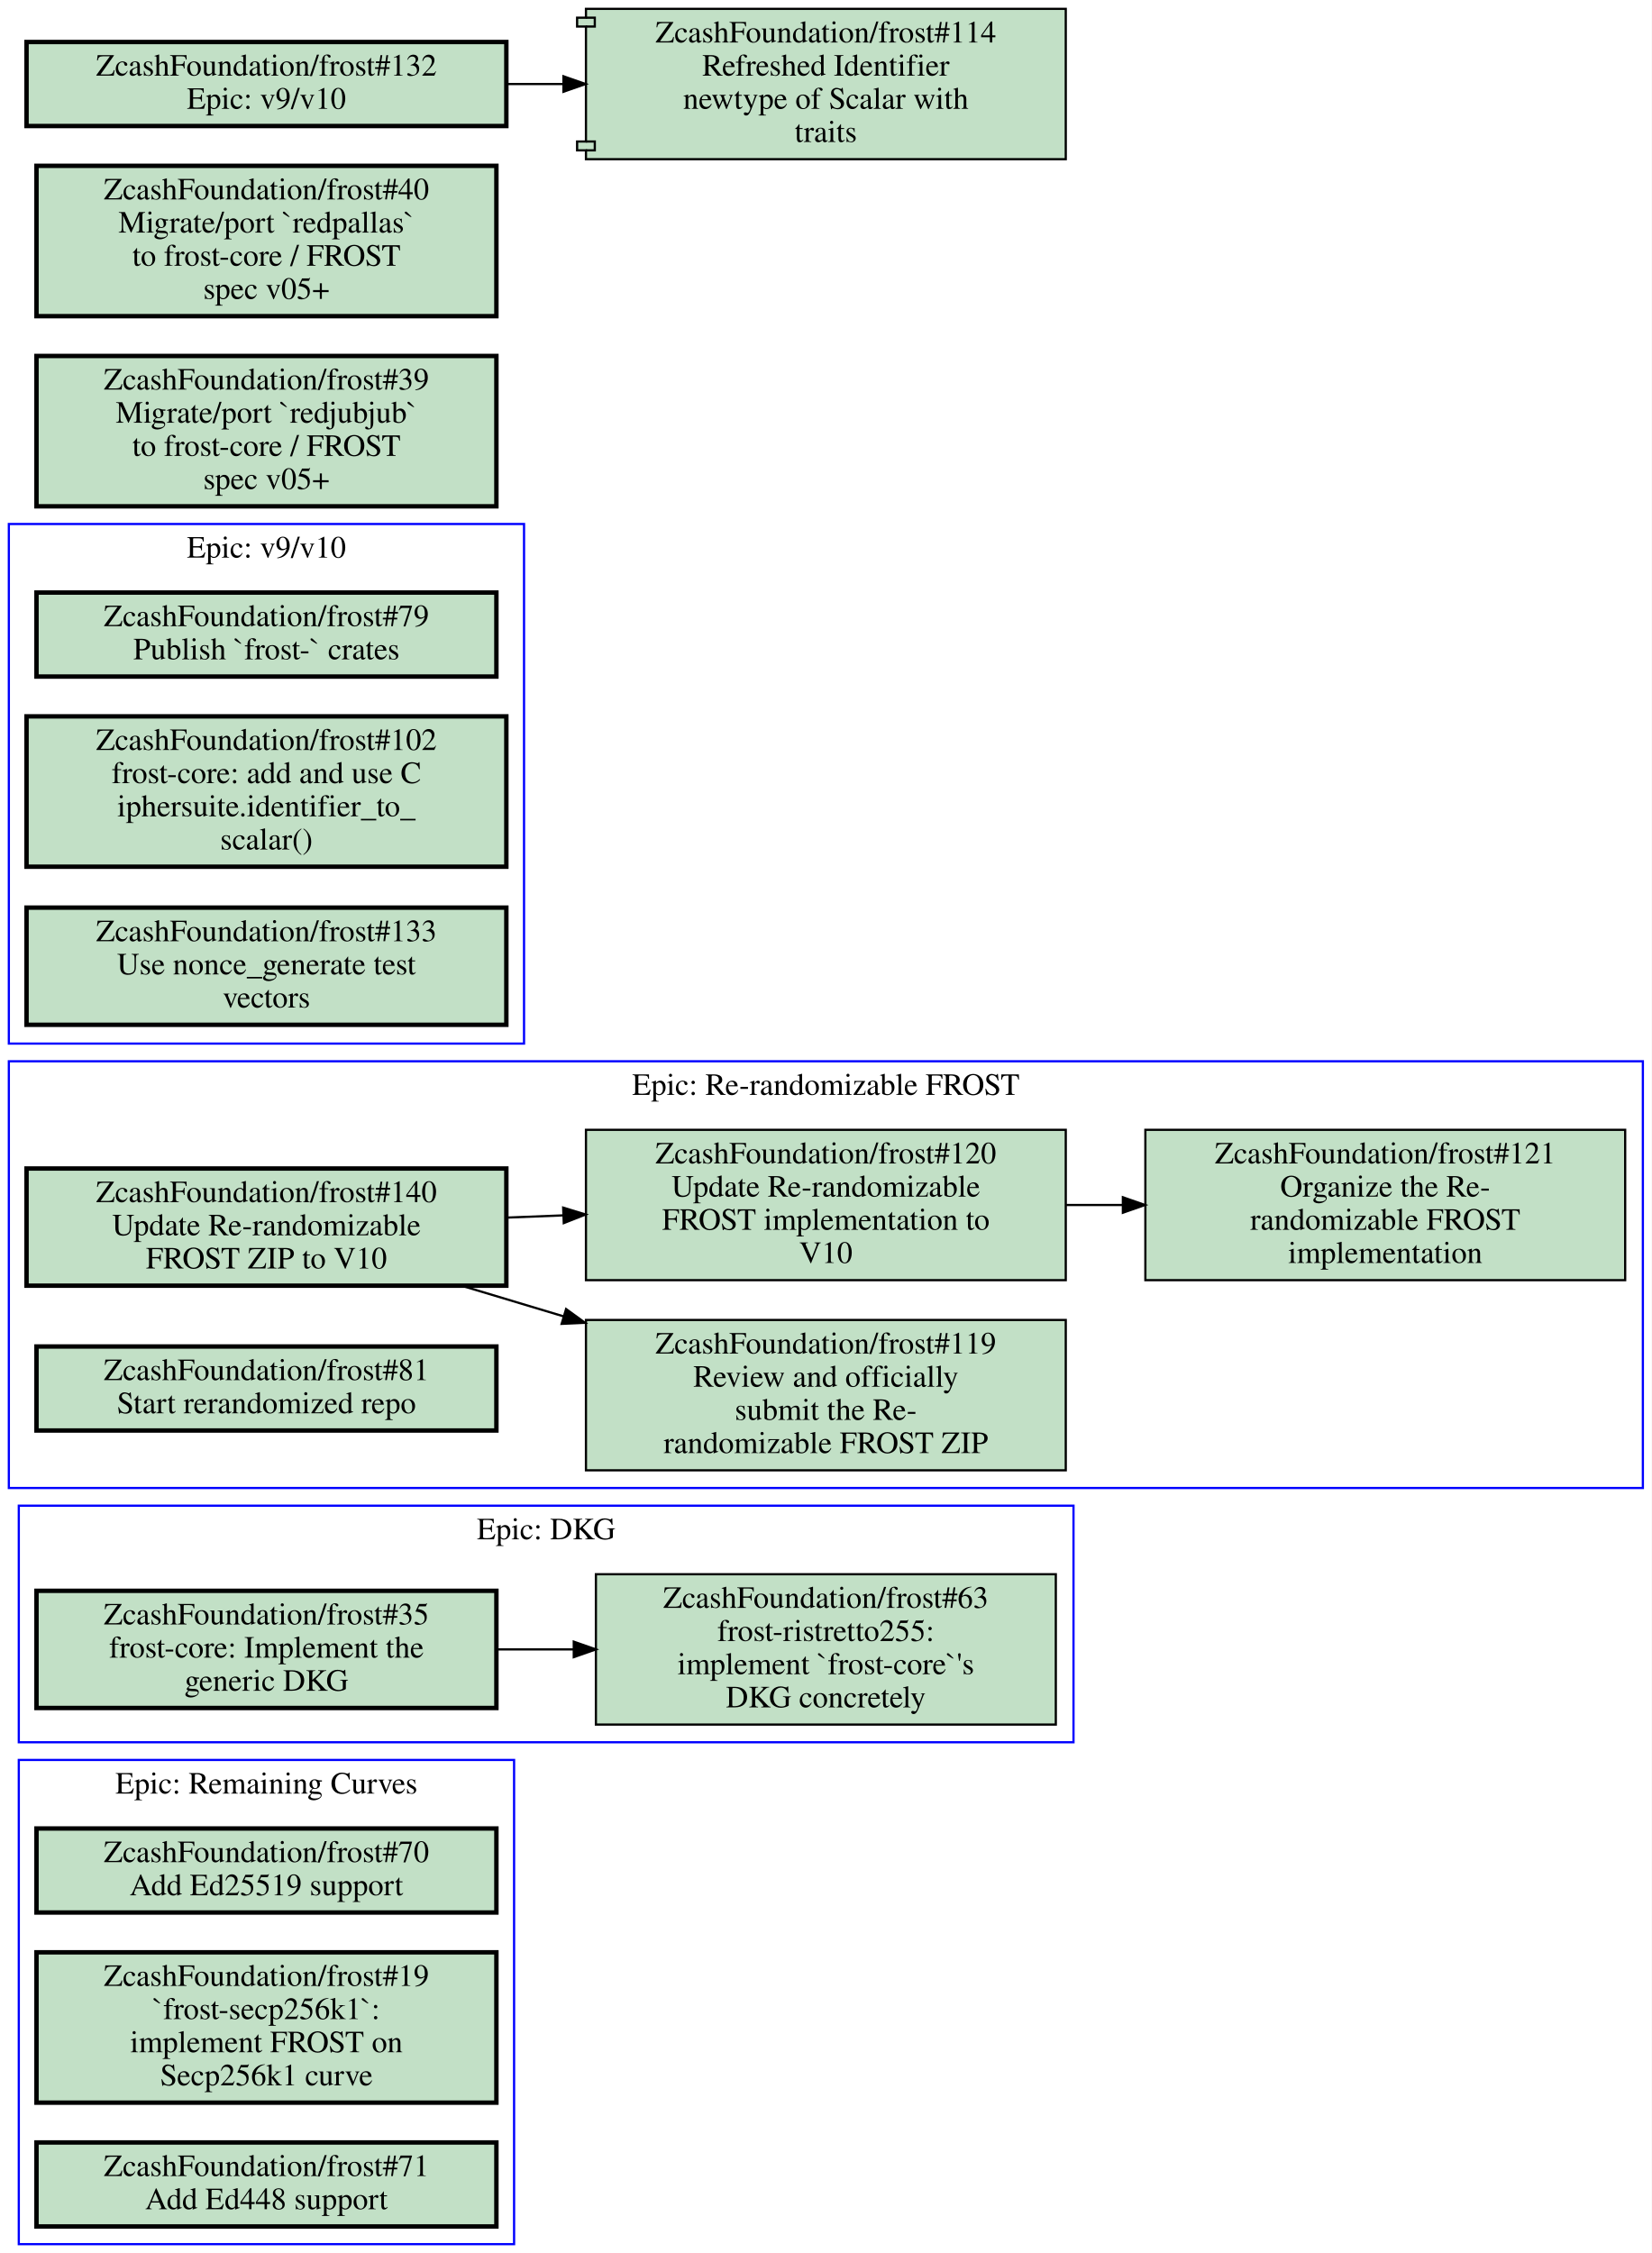
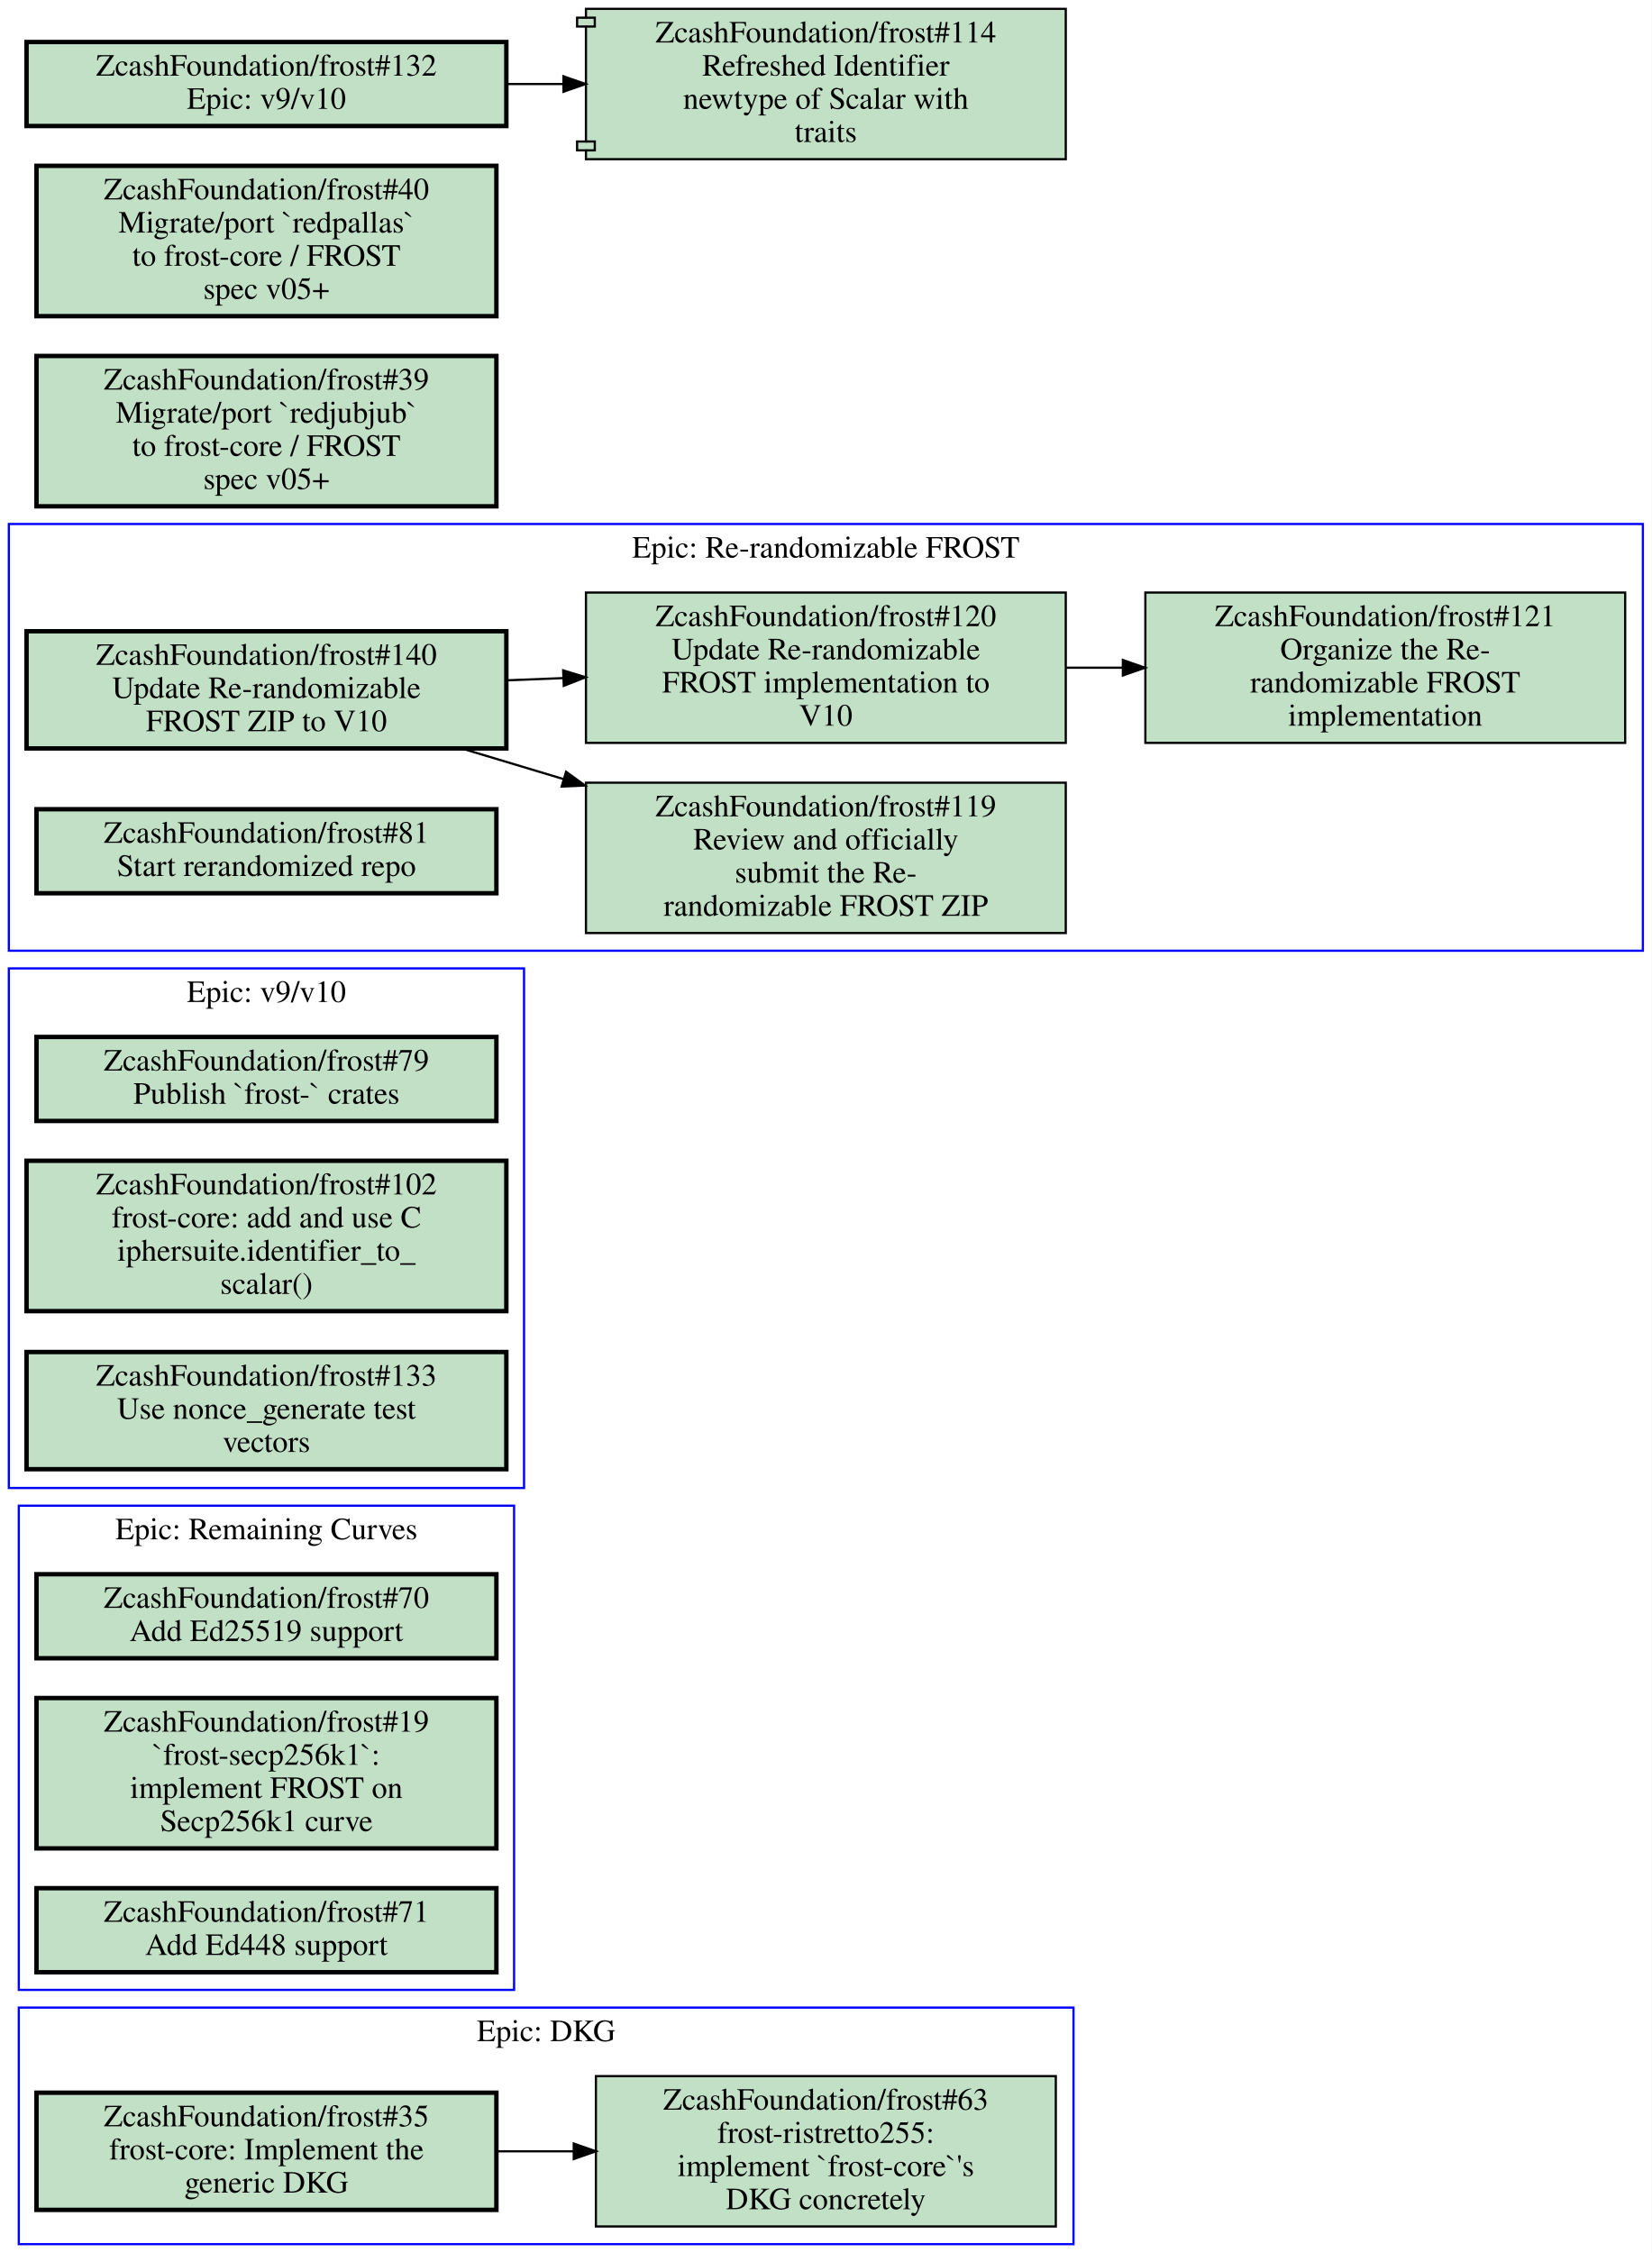
<svg xmlns="http://www.w3.org/2000/svg" xmlns:xlink="http://www.w3.org/1999/xlink" width="747pt" height="1019pt" viewBox="0.00 0.00 747.00 1019.00">
  <g id="graph0" class="graph" transform="scale(1 1) rotate(0) translate(4 1015)">
    <polygon fill="#ffffff" stroke="transparent" points="-4,4 -4,-1015 743,-1015 743,4 -4,4" />
    <g id="clust1" class="cluster">
-       <polygon fill="none" stroke="#0000ff" points="4.5,0 4.5,-219 228.5,-219 228.5,0 4.5,0" />
-       <text text-anchor="middle" x="116.5" y="-203.8" font-family="Times,serif" font-size="14.00" fill="#000000">Epic: Remaining Curves</text>
+       <polygon fill="none" stroke="#0000ff" points="4.5,-115 4.5,-334 228.5,-334 228.5,-115 4.5,-115" />
+       <text text-anchor="middle" x="116.5" y="-318.8" font-family="Times,serif" font-size="14.00" fill="#000000">Epic: Remaining Curves</text>
    </g>
    <g id="clust2" class="cluster">
-       <polygon fill="none" stroke="#0000ff" points="4.5,-227 4.5,-334 481.5,-334 481.5,-227 4.5,-227" />
-       <text text-anchor="middle" x="243" y="-318.8" font-family="Times,serif" font-size="14.00" fill="#000000">Epic: DKG</text>
+       <polygon fill="none" stroke="#0000ff" points="4.5,0 4.5,-107 481.5,-107 481.5,0 4.5,0" />
+       <text text-anchor="middle" x="243" y="-91.8" font-family="Times,serif" font-size="14.00" fill="#000000">Epic: DKG</text>
    </g>
    <g id="clust3" class="cluster">
-       <polygon fill="none" stroke="#0000ff" points="0,-342 0,-535 739,-535 739,-342 0,-342" />
-       <text text-anchor="middle" x="369.5" y="-519.8" font-family="Times,serif" font-size="14.00" fill="#000000">Epic: Re-randomizable FROST</text>
+       <polygon fill="none" stroke="#0000ff" points="0,-342 0,-577 233,-577 233,-342 0,-342" />
+       <text text-anchor="middle" x="116.5" y="-561.8" font-family="Times,serif" font-size="14.00" fill="#000000">Epic: v9/v10</text>
    </g>
    <g id="clust4" class="cluster">
-       <polygon fill="none" stroke="#0000ff" points="0,-543 0,-778 233,-778 233,-543 0,-543" />
-       <text text-anchor="middle" x="116.5" y="-762.8" font-family="Times,serif" font-size="14.00" fill="#000000">Epic: v9/v10</text>
+       <polygon fill="none" stroke="#0000ff" points="0,-585 0,-778 739,-778 739,-585 0,-585" />
+       <text text-anchor="middle" x="369.5" y="-762.8" font-family="Times,serif" font-size="14.00" fill="#000000">Epic: Re-randomizable FROST</text>
    </g>
    <g id="node1" class="node open">
      <g id="a_node1">
        <a xlink:href="https://github.com/ZcashFoundation/frost/issues/70" xlink:title="ZcashFoundation/frost#70&#10;Add Ed25519 support" target="_blank">
-           <polygon fill="#c2e0c6" stroke="#000000" stroke-width="2" points="220.5,-188 12.5,-188 12.5,-150 220.5,-150 220.5,-188" />
-           <text text-anchor="middle" x="116.5" y="-172.8" font-family="Times,serif" font-size="14.00" fill="#000000">ZcashFoundation/frost#70</text>
-           <text text-anchor="middle" x="116.5" y="-157.8" font-family="Times,serif" font-size="14.00" fill="#000000">Add Ed25519 support</text>
+           <polygon fill="#c2e0c6" stroke="#000000" stroke-width="2" points="220.5,-303 12.5,-303 12.5,-265 220.5,-265 220.5,-303" />
+           <text text-anchor="middle" x="116.5" y="-287.8" font-family="Times,serif" font-size="14.00" fill="#000000">ZcashFoundation/frost#70</text>
+           <text text-anchor="middle" x="116.5" y="-272.8" font-family="Times,serif" font-size="14.00" fill="#000000">Add Ed25519 support</text>
        </a>
      </g>
    </g>
    <g id="node2" class="node open">
      <g id="a_node2">
        <a xlink:href="https://github.com/ZcashFoundation/frost/issues/19" xlink:title="ZcashFoundation/frost#19&#10;`frost-secp256k1`:&#10;implement FROST on&#10;Secp256k1 curve" target="_blank">
-           <polygon fill="#c2e0c6" stroke="#000000" stroke-width="2" points="220.5,-132 12.5,-132 12.5,-64 220.5,-64 220.5,-132" />
-           <text text-anchor="middle" x="116.5" y="-116.8" font-family="Times,serif" font-size="14.00" fill="#000000">ZcashFoundation/frost#19</text>
-           <text text-anchor="middle" x="116.5" y="-101.8" font-family="Times,serif" font-size="14.00" fill="#000000">`frost-secp256k1`:</text>
-           <text text-anchor="middle" x="116.5" y="-86.8" font-family="Times,serif" font-size="14.00" fill="#000000">implement FROST on</text>
-           <text text-anchor="middle" x="116.5" y="-71.8" font-family="Times,serif" font-size="14.00" fill="#000000">Secp256k1 curve</text>
+           <polygon fill="#c2e0c6" stroke="#000000" stroke-width="2" points="220.5,-247 12.5,-247 12.5,-179 220.5,-179 220.5,-247" />
+           <text text-anchor="middle" x="116.5" y="-231.8" font-family="Times,serif" font-size="14.00" fill="#000000">ZcashFoundation/frost#19</text>
+           <text text-anchor="middle" x="116.5" y="-216.8" font-family="Times,serif" font-size="14.00" fill="#000000">`frost-secp256k1`:</text>
+           <text text-anchor="middle" x="116.5" y="-201.8" font-family="Times,serif" font-size="14.00" fill="#000000">implement FROST on</text>
+           <text text-anchor="middle" x="116.5" y="-186.8" font-family="Times,serif" font-size="14.00" fill="#000000">Secp256k1 curve</text>
        </a>
      </g>
    </g>
    <g id="node3" class="node open">
      <g id="a_node3">
        <a xlink:href="https://github.com/ZcashFoundation/frost/issues/71" xlink:title="ZcashFoundation/frost#71&#10;Add Ed448 support" target="_blank">
-           <polygon fill="#c2e0c6" stroke="#000000" stroke-width="2" points="220.5,-46 12.5,-46 12.5,-8 220.5,-8 220.5,-46" />
-           <text text-anchor="middle" x="116.5" y="-30.8" font-family="Times,serif" font-size="14.00" fill="#000000">ZcashFoundation/frost#71</text>
-           <text text-anchor="middle" x="116.5" y="-15.8" font-family="Times,serif" font-size="14.00" fill="#000000">Add Ed448 support</text>
+           <polygon fill="#c2e0c6" stroke="#000000" stroke-width="2" points="220.5,-161 12.5,-161 12.5,-123 220.5,-123 220.5,-161" />
+           <text text-anchor="middle" x="116.5" y="-145.8" font-family="Times,serif" font-size="14.00" fill="#000000">ZcashFoundation/frost#71</text>
+           <text text-anchor="middle" x="116.5" y="-130.8" font-family="Times,serif" font-size="14.00" fill="#000000">Add Ed448 support</text>
        </a>
      </g>
    </g>
    <g id="node4" class="node open">
      <g id="a_node4">
        <a xlink:href="https://github.com/ZcashFoundation/frost/issues/35" xlink:title="ZcashFoundation/frost#35&#10;frost-core: Implement the&#10;generic DKG" target="_blank">
-           <polygon fill="#c2e0c6" stroke="#000000" stroke-width="2" points="220.5,-295.5 12.5,-295.5 12.5,-242.5 220.5,-242.5 220.5,-295.5" />
-           <text text-anchor="middle" x="116.5" y="-280.3" font-family="Times,serif" font-size="14.00" fill="#000000">ZcashFoundation/frost#35</text>
-           <text text-anchor="middle" x="116.5" y="-265.3" font-family="Times,serif" font-size="14.00" fill="#000000">frost-core: Implement the</text>
-           <text text-anchor="middle" x="116.5" y="-250.3" font-family="Times,serif" font-size="14.00" fill="#000000">generic DKG</text>
+           <polygon fill="#c2e0c6" stroke="#000000" stroke-width="2" points="220.5,-68.5 12.5,-68.5 12.5,-15.5 220.5,-15.5 220.5,-68.5" />
+           <text text-anchor="middle" x="116.5" y="-53.3" font-family="Times,serif" font-size="14.00" fill="#000000">ZcashFoundation/frost#35</text>
+           <text text-anchor="middle" x="116.5" y="-38.3" font-family="Times,serif" font-size="14.00" fill="#000000">frost-core: Implement the</text>
+           <text text-anchor="middle" x="116.5" y="-23.3" font-family="Times,serif" font-size="14.00" fill="#000000">generic DKG</text>
        </a>
      </g>
    </g>
    <g id="node5" class="node open">
      <g id="a_node5">
        <a xlink:href="https://github.com/ZcashFoundation/frost/issues/63" xlink:title="ZcashFoundation/frost#63&#10;frost-ristretto255:&#10;implement `frost-core`'s&#10;DKG concretely" target="_blank">
-           <polygon fill="#c2e0c6" stroke="#000000" points="473.5,-303 265.5,-303 265.5,-235 473.5,-235 473.5,-303" />
-           <text text-anchor="middle" x="369.5" y="-287.8" font-family="Times,serif" font-size="14.00" fill="#000000">ZcashFoundation/frost#63</text>
-           <text text-anchor="middle" x="369.5" y="-272.8" font-family="Times,serif" font-size="14.00" fill="#000000">frost-ristretto255:</text>
-           <text text-anchor="middle" x="369.5" y="-257.8" font-family="Times,serif" font-size="14.00" fill="#000000">implement `frost-core`'s</text>
-           <text text-anchor="middle" x="369.5" y="-242.8" font-family="Times,serif" font-size="14.00" fill="#000000">DKG concretely</text>
+           <polygon fill="#c2e0c6" stroke="#000000" points="473.5,-76 265.5,-76 265.5,-8 473.5,-8 473.5,-76" />
+           <text text-anchor="middle" x="369.5" y="-60.8" font-family="Times,serif" font-size="14.00" fill="#000000">ZcashFoundation/frost#63</text>
+           <text text-anchor="middle" x="369.5" y="-45.8" font-family="Times,serif" font-size="14.00" fill="#000000">frost-ristretto255:</text>
+           <text text-anchor="middle" x="369.5" y="-30.8" font-family="Times,serif" font-size="14.00" fill="#000000">implement `frost-core`'s</text>
+           <text text-anchor="middle" x="369.5" y="-15.8" font-family="Times,serif" font-size="14.00" fill="#000000">DKG concretely</text>
        </a>
      </g>
    </g>
    <g id="edge1" class="edge">
-       <path fill="none" stroke="#000000" d="M220.5,-269C231.99,-269 243.74,-269 255.34,-269" />
-       <polygon fill="#000000" stroke="#000000" points="255.49,-272.5 265.49,-269 255.49,-265.5 255.49,-272.5" />
+       <path fill="none" stroke="#000000" d="M220.5,-42C231.99,-42 243.74,-42 255.34,-42" />
+       <polygon fill="#000000" stroke="#000000" points="255.49,-45.5 265.49,-42 255.49,-38.5 255.49,-45.5" />
    </g>
    <g id="node6" class="node open">
      <g id="a_node6">
-         <a xlink:href="https://github.com/ZcashFoundation/frost/issues/119" xlink:title="ZcashFoundation/frost#119&#10;Review and officially&#10;submit the Re-&#10;randomizable FROST ZIP" target="_blank">
-           <polygon fill="#c2e0c6" stroke="#000000" points="478,-418 261,-418 261,-350 478,-350 478,-418" />
-           <text text-anchor="middle" x="369.5" y="-402.8" font-family="Times,serif" font-size="14.00" fill="#000000">ZcashFoundation/frost#119</text>
-           <text text-anchor="middle" x="369.5" y="-387.8" font-family="Times,serif" font-size="14.00" fill="#000000">Review and officially</text>
-           <text text-anchor="middle" x="369.5" y="-372.8" font-family="Times,serif" font-size="14.00" fill="#000000">submit the Re-</text>
-           <text text-anchor="middle" x="369.5" y="-357.8" font-family="Times,serif" font-size="14.00" fill="#000000">randomizable FROST ZIP</text>
+         <a xlink:href="https://github.com/ZcashFoundation/frost/issues/79" xlink:title="ZcashFoundation/frost#79&#10;Publish `frost-` crates" target="_blank">
+           <polygon fill="#c2e0c6" stroke="#000000" stroke-width="2" points="220.5,-546 12.5,-546 12.5,-508 220.5,-508 220.5,-546" />
+           <text text-anchor="middle" x="116.5" y="-530.8" font-family="Times,serif" font-size="14.00" fill="#000000">ZcashFoundation/frost#79</text>
+           <text text-anchor="middle" x="116.5" y="-515.8" font-family="Times,serif" font-size="14.00" fill="#000000">Publish `frost-` crates</text>
        </a>
      </g>
    </g>
    <g id="node7" class="node open">
      <g id="a_node7">
-         <a xlink:href="https://github.com/ZcashFoundation/frost/issues/120" xlink:title="ZcashFoundation/frost#120&#10;Update Re-randomizable&#10;FROST implementation to&#10;V10" target="_blank">
-           <polygon fill="#c2e0c6" stroke="#000000" points="478,-504 261,-504 261,-436 478,-436 478,-504" />
-           <text text-anchor="middle" x="369.5" y="-488.8" font-family="Times,serif" font-size="14.00" fill="#000000">ZcashFoundation/frost#120</text>
-           <text text-anchor="middle" x="369.5" y="-473.8" font-family="Times,serif" font-size="14.00" fill="#000000">Update Re-randomizable</text>
-           <text text-anchor="middle" x="369.5" y="-458.8" font-family="Times,serif" font-size="14.00" fill="#000000">FROST implementation to</text>
-           <text text-anchor="middle" x="369.5" y="-443.8" font-family="Times,serif" font-size="14.00" fill="#000000">V10</text>
+         <a xlink:href="https://github.com/ZcashFoundation/frost/issues/102" xlink:title="ZcashFoundation/frost#102&#10;frost-core: add and use C&#10;iphersuite.identifier_to_&#10;scalar()" target="_blank">
+           <polygon fill="#c2e0c6" stroke="#000000" stroke-width="2" points="225,-490 8,-490 8,-422 225,-422 225,-490" />
+           <text text-anchor="middle" x="116.5" y="-474.8" font-family="Times,serif" font-size="14.00" fill="#000000">ZcashFoundation/frost#102</text>
+           <text text-anchor="middle" x="116.5" y="-459.8" font-family="Times,serif" font-size="14.00" fill="#000000">frost-core: add and use C</text>
+           <text text-anchor="middle" x="116.5" y="-444.8" font-family="Times,serif" font-size="14.00" fill="#000000">iphersuite.identifier_to_</text>
+           <text text-anchor="middle" x="116.5" y="-429.8" font-family="Times,serif" font-size="14.00" fill="#000000">scalar()</text>
        </a>
      </g>
    </g>
    <g id="node8" class="node open">
      <g id="a_node8">
-         <a xlink:href="https://github.com/ZcashFoundation/frost/issues/121" xlink:title="ZcashFoundation/frost#121&#10;Organize the Re-&#10;randomizable FROST&#10;implementation" target="_blank">
-           <polygon fill="#c2e0c6" stroke="#000000" points="731,-504 514,-504 514,-436 731,-436 731,-504" />
-           <text text-anchor="middle" x="622.5" y="-488.8" font-family="Times,serif" font-size="14.00" fill="#000000">ZcashFoundation/frost#121</text>
-           <text text-anchor="middle" x="622.5" y="-473.8" font-family="Times,serif" font-size="14.00" fill="#000000">Organize the Re-</text>
-           <text text-anchor="middle" x="622.5" y="-458.8" font-family="Times,serif" font-size="14.00" fill="#000000">randomizable FROST</text>
-           <text text-anchor="middle" x="622.5" y="-443.8" font-family="Times,serif" font-size="14.00" fill="#000000">implementation</text>
-         </a>
-       </g>
-     </g>
-     <g id="edge2" class="edge">
-       <path fill="none" stroke="#000000" d="M478.26,-470C486.64,-470 495.13,-470 503.57,-470" />
-       <polygon fill="#000000" stroke="#000000" points="503.83,-473.5 513.83,-470 503.83,-466.5 503.83,-473.5" />
+         <a xlink:href="https://github.com/ZcashFoundation/frost/issues/133" xlink:title="ZcashFoundation/frost#133&#10;Use nonce_generate test&#10;vectors" target="_blank">
+           <polygon fill="#c2e0c6" stroke="#000000" stroke-width="2" points="225,-403.5 8,-403.5 8,-350.5 225,-350.5 225,-403.5" />
+           <text text-anchor="middle" x="116.5" y="-388.3" font-family="Times,serif" font-size="14.00" fill="#000000">ZcashFoundation/frost#133</text>
+           <text text-anchor="middle" x="116.5" y="-373.3" font-family="Times,serif" font-size="14.00" fill="#000000">Use nonce_generate test</text>
+           <text text-anchor="middle" x="116.5" y="-358.3" font-family="Times,serif" font-size="14.00" fill="#000000">vectors</text>
+         </a>
+       </g>
    </g>
    <g id="node9" class="node open">
      <g id="a_node9">
-         <a xlink:href="https://github.com/ZcashFoundation/frost/issues/140" xlink:title="ZcashFoundation/frost#140&#10;Update Re-randomizable&#10;FROST ZIP to V10" target="_blank">
-           <polygon fill="#c2e0c6" stroke="#000000" stroke-width="2" points="225,-486.5 8,-486.5 8,-433.5 225,-433.5 225,-486.5" />
-           <text text-anchor="middle" x="116.5" y="-471.3" font-family="Times,serif" font-size="14.00" fill="#000000">ZcashFoundation/frost#140</text>
-           <text text-anchor="middle" x="116.5" y="-456.3" font-family="Times,serif" font-size="14.00" fill="#000000">Update Re-randomizable</text>
-           <text text-anchor="middle" x="116.5" y="-441.3" font-family="Times,serif" font-size="14.00" fill="#000000">FROST ZIP to V10</text>
-         </a>
-       </g>
-     </g>
-     <g id="edge3" class="edge">
-       <path fill="none" stroke="#000000" d="M204.99,-433.42C219.86,-428.95 235.5,-424.25 250.98,-419.6" />
-       <polygon fill="#000000" stroke="#000000" points="252.016,-422.943 260.59,-416.72 250.006,-416.238 252.016,-422.943" />
-     </g>
-     <g id="edge4" class="edge">
-       <path fill="none" stroke="#000000" d="M225.26,-464.3C233.64,-464.63 242.13,-464.97 250.57,-465.3" />
-       <polygon fill="#000000" stroke="#000000" points="250.701,-468.808 260.83,-465.7 250.974,-461.813 250.701,-468.808" />
+         <a xlink:href="https://github.com/ZcashFoundation/frost/issues/119" xlink:title="ZcashFoundation/frost#119&#10;Review and officially&#10;submit the Re-&#10;randomizable FROST ZIP" target="_blank">
+           <polygon fill="#c2e0c6" stroke="#000000" points="478,-661 261,-661 261,-593 478,-593 478,-661" />
+           <text text-anchor="middle" x="369.5" y="-645.8" font-family="Times,serif" font-size="14.00" fill="#000000">ZcashFoundation/frost#119</text>
+           <text text-anchor="middle" x="369.5" y="-630.8" font-family="Times,serif" font-size="14.00" fill="#000000">Review and officially</text>
+           <text text-anchor="middle" x="369.5" y="-615.8" font-family="Times,serif" font-size="14.00" fill="#000000">submit the Re-</text>
+           <text text-anchor="middle" x="369.5" y="-600.8" font-family="Times,serif" font-size="14.00" fill="#000000">randomizable FROST ZIP</text>
+         </a>
+       </g>
    </g>
    <g id="node10" class="node open">
      <g id="a_node10">
-         <a xlink:href="https://github.com/ZcashFoundation/frost/issues/81" xlink:title="ZcashFoundation/frost#81&#10;Start rerandomized repo" target="_blank">
-           <polygon fill="#c2e0c6" stroke="#000000" stroke-width="2" points="220.5,-406 12.5,-406 12.5,-368 220.5,-368 220.5,-406" />
-           <text text-anchor="middle" x="116.5" y="-390.8" font-family="Times,serif" font-size="14.00" fill="#000000">ZcashFoundation/frost#81</text>
-           <text text-anchor="middle" x="116.5" y="-375.8" font-family="Times,serif" font-size="14.00" fill="#000000">Start rerandomized repo</text>
+         <a xlink:href="https://github.com/ZcashFoundation/frost/issues/120" xlink:title="ZcashFoundation/frost#120&#10;Update Re-randomizable&#10;FROST implementation to&#10;V10" target="_blank">
+           <polygon fill="#c2e0c6" stroke="#000000" points="478,-747 261,-747 261,-679 478,-679 478,-747" />
+           <text text-anchor="middle" x="369.5" y="-731.8" font-family="Times,serif" font-size="14.00" fill="#000000">ZcashFoundation/frost#120</text>
+           <text text-anchor="middle" x="369.5" y="-716.8" font-family="Times,serif" font-size="14.00" fill="#000000">Update Re-randomizable</text>
+           <text text-anchor="middle" x="369.5" y="-701.8" font-family="Times,serif" font-size="14.00" fill="#000000">FROST implementation to</text>
+           <text text-anchor="middle" x="369.5" y="-686.8" font-family="Times,serif" font-size="14.00" fill="#000000">V10</text>
        </a>
      </g>
    </g>
    <g id="node11" class="node open">
      <g id="a_node11">
-         <a xlink:href="https://github.com/ZcashFoundation/frost/issues/79" xlink:title="ZcashFoundation/frost#79&#10;Publish `frost-` crates" target="_blank">
-           <polygon fill="#c2e0c6" stroke="#000000" stroke-width="2" points="220.5,-747 12.5,-747 12.5,-709 220.5,-709 220.5,-747" />
-           <text text-anchor="middle" x="116.5" y="-731.8" font-family="Times,serif" font-size="14.00" fill="#000000">ZcashFoundation/frost#79</text>
-           <text text-anchor="middle" x="116.5" y="-716.8" font-family="Times,serif" font-size="14.00" fill="#000000">Publish `frost-` crates</text>
-         </a>
-       </g>
+         <a xlink:href="https://github.com/ZcashFoundation/frost/issues/121" xlink:title="ZcashFoundation/frost#121&#10;Organize the Re-&#10;randomizable FROST&#10;implementation" target="_blank">
+           <polygon fill="#c2e0c6" stroke="#000000" points="731,-747 514,-747 514,-679 731,-679 731,-747" />
+           <text text-anchor="middle" x="622.5" y="-731.8" font-family="Times,serif" font-size="14.00" fill="#000000">ZcashFoundation/frost#121</text>
+           <text text-anchor="middle" x="622.5" y="-716.8" font-family="Times,serif" font-size="14.00" fill="#000000">Organize the Re-</text>
+           <text text-anchor="middle" x="622.5" y="-701.8" font-family="Times,serif" font-size="14.00" fill="#000000">randomizable FROST</text>
+           <text text-anchor="middle" x="622.5" y="-686.8" font-family="Times,serif" font-size="14.00" fill="#000000">implementation</text>
+         </a>
+       </g>
+     </g>
+     <g id="edge2" class="edge">
+       <path fill="none" stroke="#000000" d="M478.26,-713C486.64,-713 495.13,-713 503.57,-713" />
+       <polygon fill="#000000" stroke="#000000" points="503.83,-716.5 513.83,-713 503.83,-709.5 503.83,-716.5" />
    </g>
    <g id="node12" class="node open">
      <g id="a_node12">
-         <a xlink:href="https://github.com/ZcashFoundation/frost/issues/102" xlink:title="ZcashFoundation/frost#102&#10;frost-core: add and use C&#10;iphersuite.identifier_to_&#10;scalar()" target="_blank">
-           <polygon fill="#c2e0c6" stroke="#000000" stroke-width="2" points="225,-691 8,-691 8,-623 225,-623 225,-691" />
-           <text text-anchor="middle" x="116.5" y="-675.8" font-family="Times,serif" font-size="14.00" fill="#000000">ZcashFoundation/frost#102</text>
-           <text text-anchor="middle" x="116.5" y="-660.8" font-family="Times,serif" font-size="14.00" fill="#000000">frost-core: add and use C</text>
-           <text text-anchor="middle" x="116.5" y="-645.8" font-family="Times,serif" font-size="14.00" fill="#000000">iphersuite.identifier_to_</text>
-           <text text-anchor="middle" x="116.5" y="-630.8" font-family="Times,serif" font-size="14.00" fill="#000000">scalar()</text>
-         </a>
-       </g>
+         <a xlink:href="https://github.com/ZcashFoundation/frost/issues/140" xlink:title="ZcashFoundation/frost#140&#10;Update Re-randomizable&#10;FROST ZIP to V10" target="_blank">
+           <polygon fill="#c2e0c6" stroke="#000000" stroke-width="2" points="225,-729.5 8,-729.5 8,-676.5 225,-676.5 225,-729.5" />
+           <text text-anchor="middle" x="116.5" y="-714.3" font-family="Times,serif" font-size="14.00" fill="#000000">ZcashFoundation/frost#140</text>
+           <text text-anchor="middle" x="116.5" y="-699.3" font-family="Times,serif" font-size="14.00" fill="#000000">Update Re-randomizable</text>
+           <text text-anchor="middle" x="116.5" y="-684.3" font-family="Times,serif" font-size="14.00" fill="#000000">FROST ZIP to V10</text>
+         </a>
+       </g>
+     </g>
+     <g id="edge3" class="edge">
+       <path fill="none" stroke="#000000" d="M204.99,-676.42C219.86,-671.95 235.5,-667.25 250.98,-662.6" />
+       <polygon fill="#000000" stroke="#000000" points="252.016,-665.943 260.59,-659.72 250.006,-659.238 252.016,-665.943" />
+     </g>
+     <g id="edge4" class="edge">
+       <path fill="none" stroke="#000000" d="M225.26,-707.3C233.64,-707.63 242.13,-707.97 250.57,-708.3" />
+       <polygon fill="#000000" stroke="#000000" points="250.701,-711.808 260.83,-708.7 250.974,-704.813 250.701,-711.808" />
    </g>
    <g id="node13" class="node open">
      <g id="a_node13">
-         <a xlink:href="https://github.com/ZcashFoundation/frost/issues/133" xlink:title="ZcashFoundation/frost#133&#10;Use nonce_generate test&#10;vectors" target="_blank">
-           <polygon fill="#c2e0c6" stroke="#000000" stroke-width="2" points="225,-604.5 8,-604.5 8,-551.5 225,-551.5 225,-604.5" />
-           <text text-anchor="middle" x="116.5" y="-589.3" font-family="Times,serif" font-size="14.00" fill="#000000">ZcashFoundation/frost#133</text>
-           <text text-anchor="middle" x="116.5" y="-574.3" font-family="Times,serif" font-size="14.00" fill="#000000">Use nonce_generate test</text>
-           <text text-anchor="middle" x="116.5" y="-559.3" font-family="Times,serif" font-size="14.00" fill="#000000">vectors</text>
+         <a xlink:href="https://github.com/ZcashFoundation/frost/issues/81" xlink:title="ZcashFoundation/frost#81&#10;Start rerandomized repo" target="_blank">
+           <polygon fill="#c2e0c6" stroke="#000000" stroke-width="2" points="220.5,-649 12.5,-649 12.5,-611 220.5,-611 220.5,-649" />
+           <text text-anchor="middle" x="116.5" y="-633.8" font-family="Times,serif" font-size="14.00" fill="#000000">ZcashFoundation/frost#81</text>
+           <text text-anchor="middle" x="116.5" y="-618.8" font-family="Times,serif" font-size="14.00" fill="#000000">Start rerandomized repo</text>
        </a>
      </g>
    </g>
    <g id="node14" class="node open">
      <g id="a_node14">
        <a xlink:href="https://github.com/ZcashFoundation/frost/issues/39" xlink:title="ZcashFoundation/frost#39&#10;Migrate/port `redjubjub`&#10;to frost-core / FROST&#10;spec v05+" target="_blank">
          <polygon fill="#c2e0c6" stroke="#000000" stroke-width="2" points="220.5,-854 12.5,-854 12.5,-786 220.5,-786 220.5,-854" />
          <text text-anchor="middle" x="116.5" y="-838.8" font-family="Times,serif" font-size="14.00" fill="#000000">ZcashFoundation/frost#39</text>
          <text text-anchor="middle" x="116.5" y="-823.8" font-family="Times,serif" font-size="14.00" fill="#000000">Migrate/port `redjubjub`</text>
          <text text-anchor="middle" x="116.5" y="-808.8" font-family="Times,serif" font-size="14.00" fill="#000000">to frost-core / FROST</text>
          <text text-anchor="middle" x="116.5" y="-793.8" font-family="Times,serif" font-size="14.00" fill="#000000">spec v05+</text>
        </a>
      </g>
    </g>
    <g id="node15" class="node open">
      <g id="a_node15">
        <a xlink:href="https://github.com/ZcashFoundation/frost/issues/40" xlink:title="ZcashFoundation/frost#40&#10;Migrate/port `redpallas`&#10;to frost-core / FROST&#10;spec v05+" target="_blank">
          <polygon fill="#c2e0c6" stroke="#000000" stroke-width="2" points="220.5,-940 12.5,-940 12.5,-872 220.5,-872 220.5,-940" />
          <text text-anchor="middle" x="116.5" y="-924.8" font-family="Times,serif" font-size="14.00" fill="#000000">ZcashFoundation/frost#40</text>
          <text text-anchor="middle" x="116.5" y="-909.8" font-family="Times,serif" font-size="14.00" fill="#000000">Migrate/port `redpallas`</text>
          <text text-anchor="middle" x="116.5" y="-894.8" font-family="Times,serif" font-size="14.00" fill="#000000">to frost-core / FROST</text>
          <text text-anchor="middle" x="116.5" y="-879.8" font-family="Times,serif" font-size="14.00" fill="#000000">spec v05+</text>
        </a>
      </g>
    </g>
    <g id="node16" class="node open">
      <g id="a_node16">
        <a xlink:href="https://github.com/ZcashFoundation/frost/issues/132" xlink:title="ZcashFoundation/frost#132&#10;Epic: v9/v10" target="_blank">
          <polygon fill="#c2e0c6" stroke="#000000" stroke-width="2" points="225,-996 8,-996 8,-958 225,-958 225,-996" />
          <text text-anchor="middle" x="116.5" y="-980.8" font-family="Times,serif" font-size="14.00" fill="#000000">ZcashFoundation/frost#132</text>
          <text text-anchor="middle" x="116.5" y="-965.8" font-family="Times,serif" font-size="14.00" fill="#000000">Epic: v9/v10</text>
        </a>
      </g>
    </g>
    <g id="node17" class="node open">
      <g id="a_node17">
        <a xlink:href="https://github.com/ZcashFoundation/frost/pull/114" xlink:title="ZcashFoundation/frost#114&#10;Refreshed Identifier&#10;newtype of Scalar with&#10;traits" target="_blank">
          <polygon fill="#c2e0c6" stroke="#000000" points="478,-1011 261,-1011 261,-1007 257,-1007 257,-1003 261,-1003 261,-951 257,-951 257,-947 261,-947 261,-943 478,-943 478,-1011" />
          <polyline fill="none" stroke="#000000" points="261,-1007 265,-1007 265,-1003 261,-1003 " />
          <polyline fill="none" stroke="#000000" points="261,-951 265,-951 265,-947 261,-947 " />
          <text text-anchor="middle" x="369.5" y="-995.8" font-family="Times,serif" font-size="14.00" fill="#000000">ZcashFoundation/frost#114</text>
          <text text-anchor="middle" x="369.5" y="-980.8" font-family="Times,serif" font-size="14.00" fill="#000000">Refreshed Identifier</text>
          <text text-anchor="middle" x="369.5" y="-965.8" font-family="Times,serif" font-size="14.00" fill="#000000">newtype of Scalar with</text>
          <text text-anchor="middle" x="369.5" y="-950.8" font-family="Times,serif" font-size="14.00" fill="#000000">traits</text>
        </a>
      </g>
    </g>
    <g id="edge5" class="edge">
      <path fill="none" stroke="#000000" d="M225.26,-977C233.64,-977 242.13,-977 250.57,-977" />
      <polygon fill="#000000" stroke="#000000" points="250.83,-980.5 260.83,-977 250.83,-973.5 250.83,-980.5" />
    </g>
  </g>
</svg>
